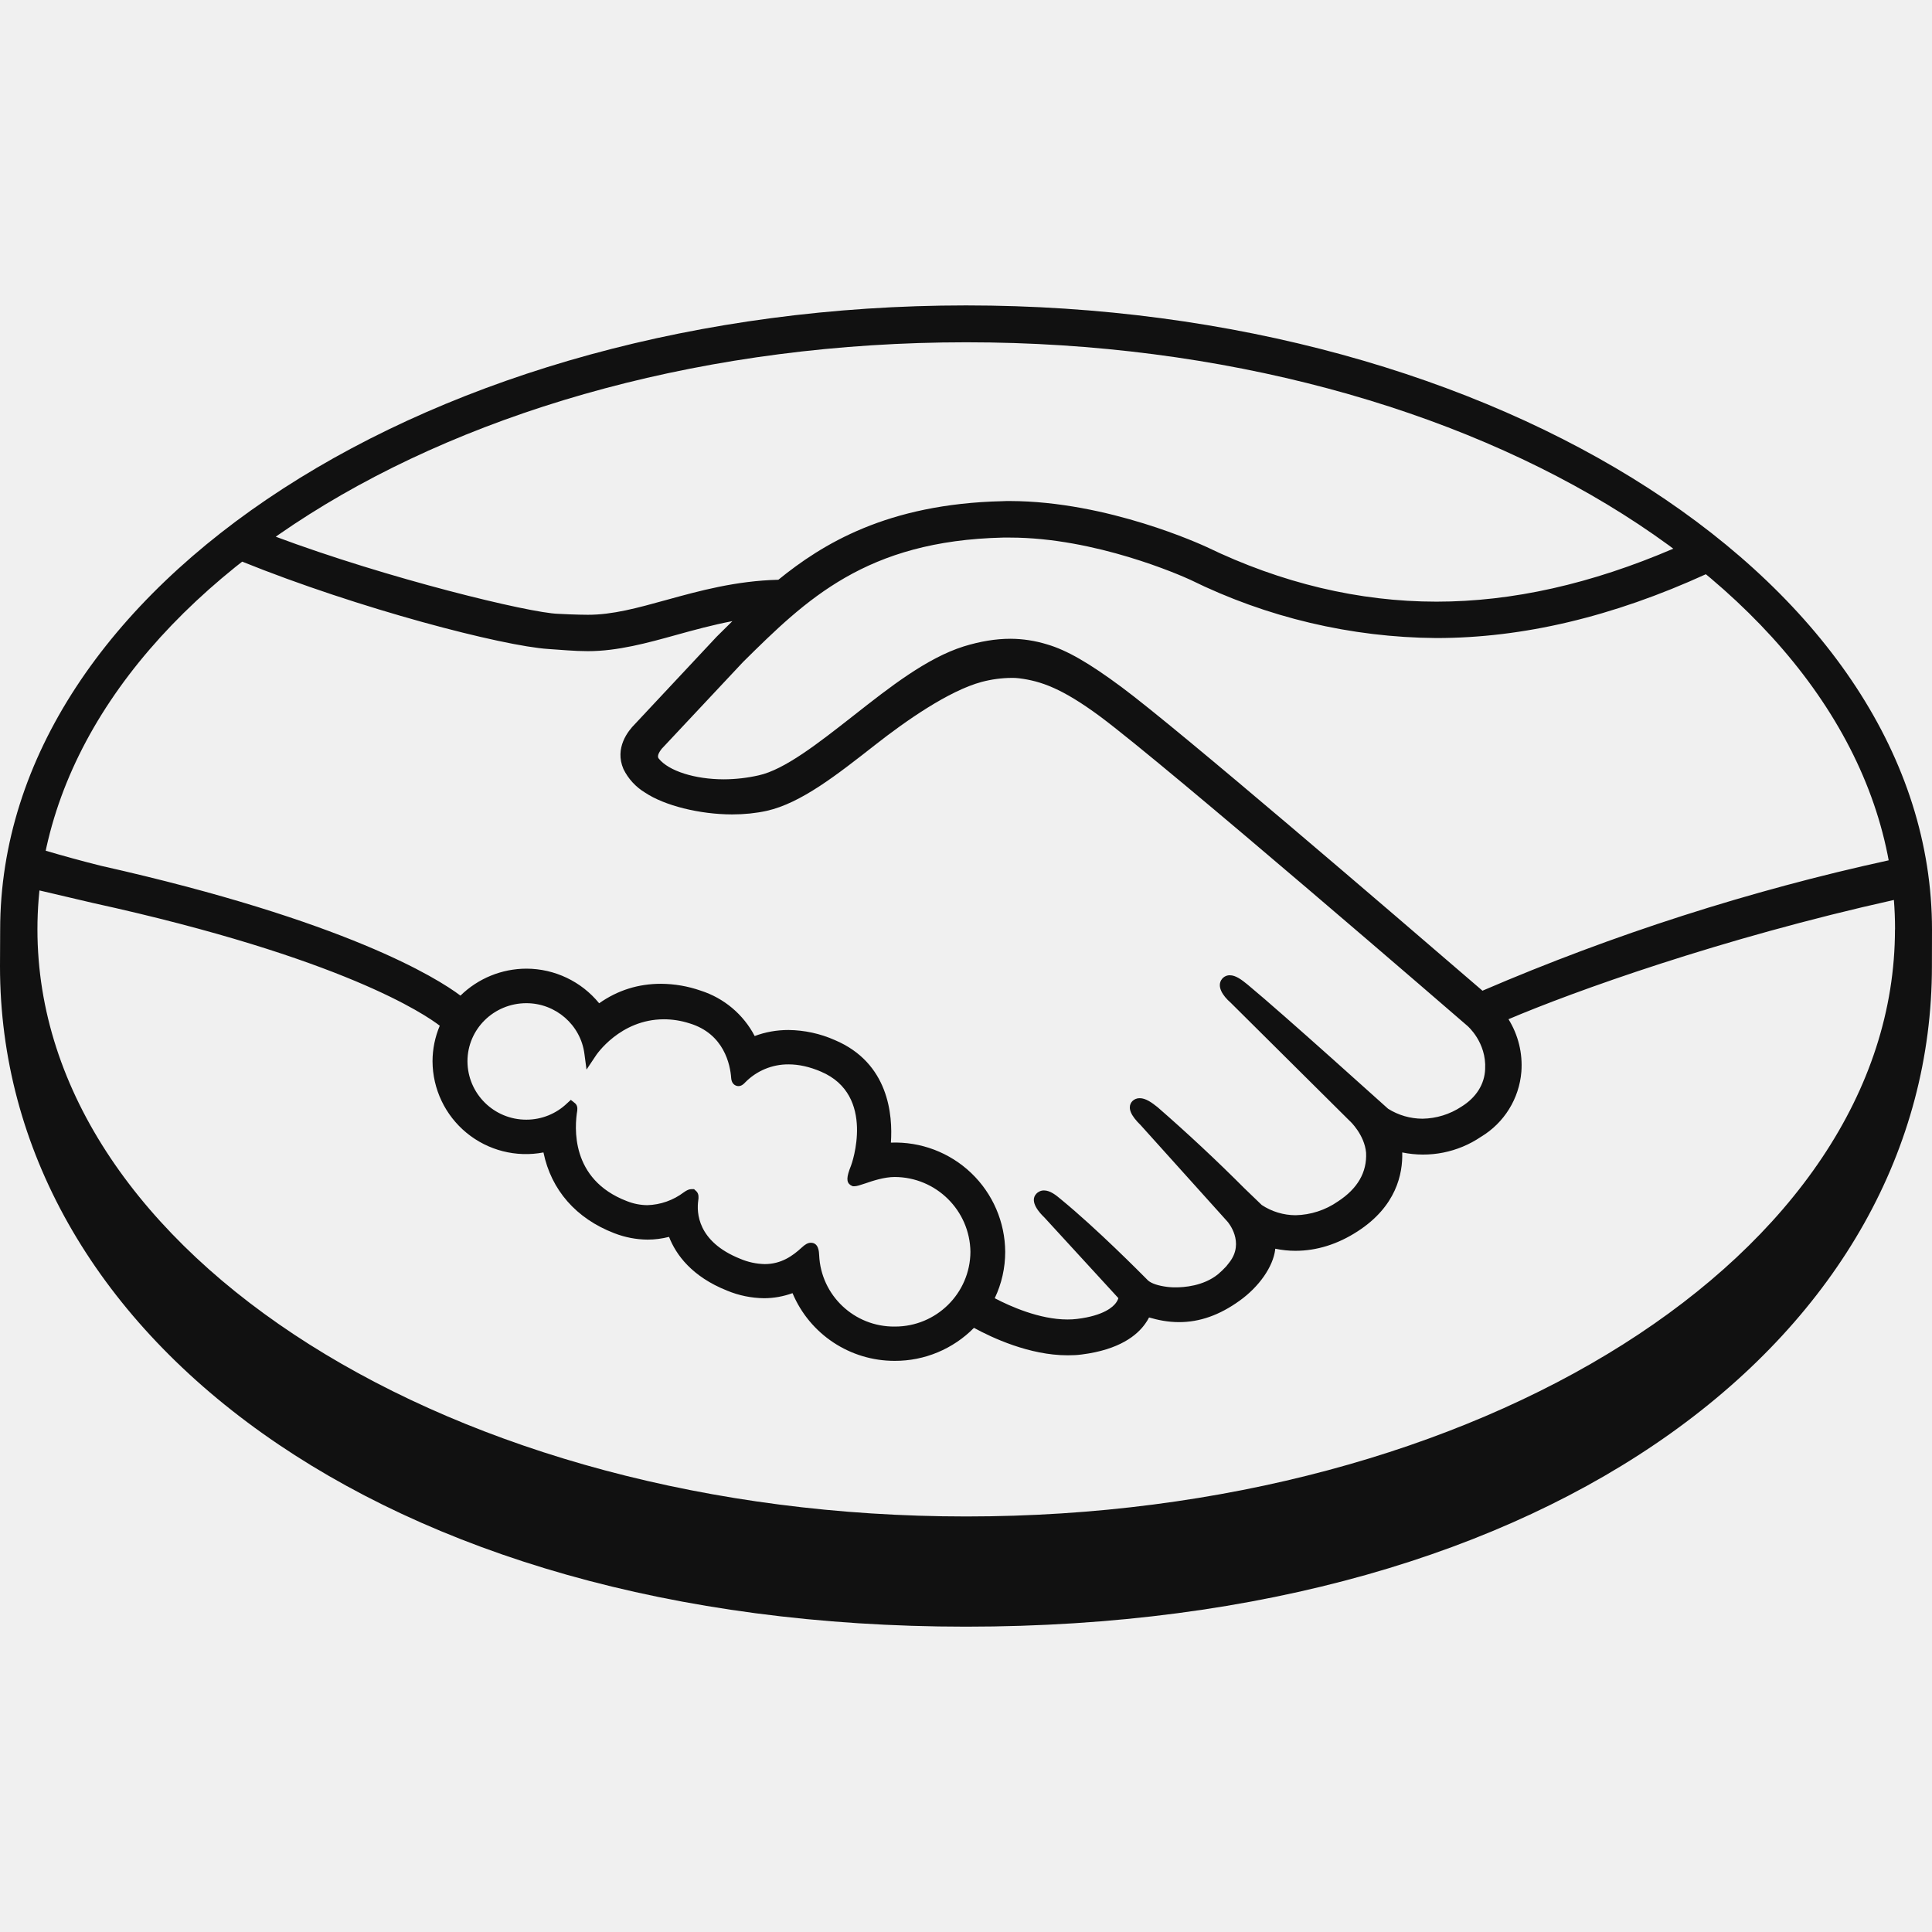
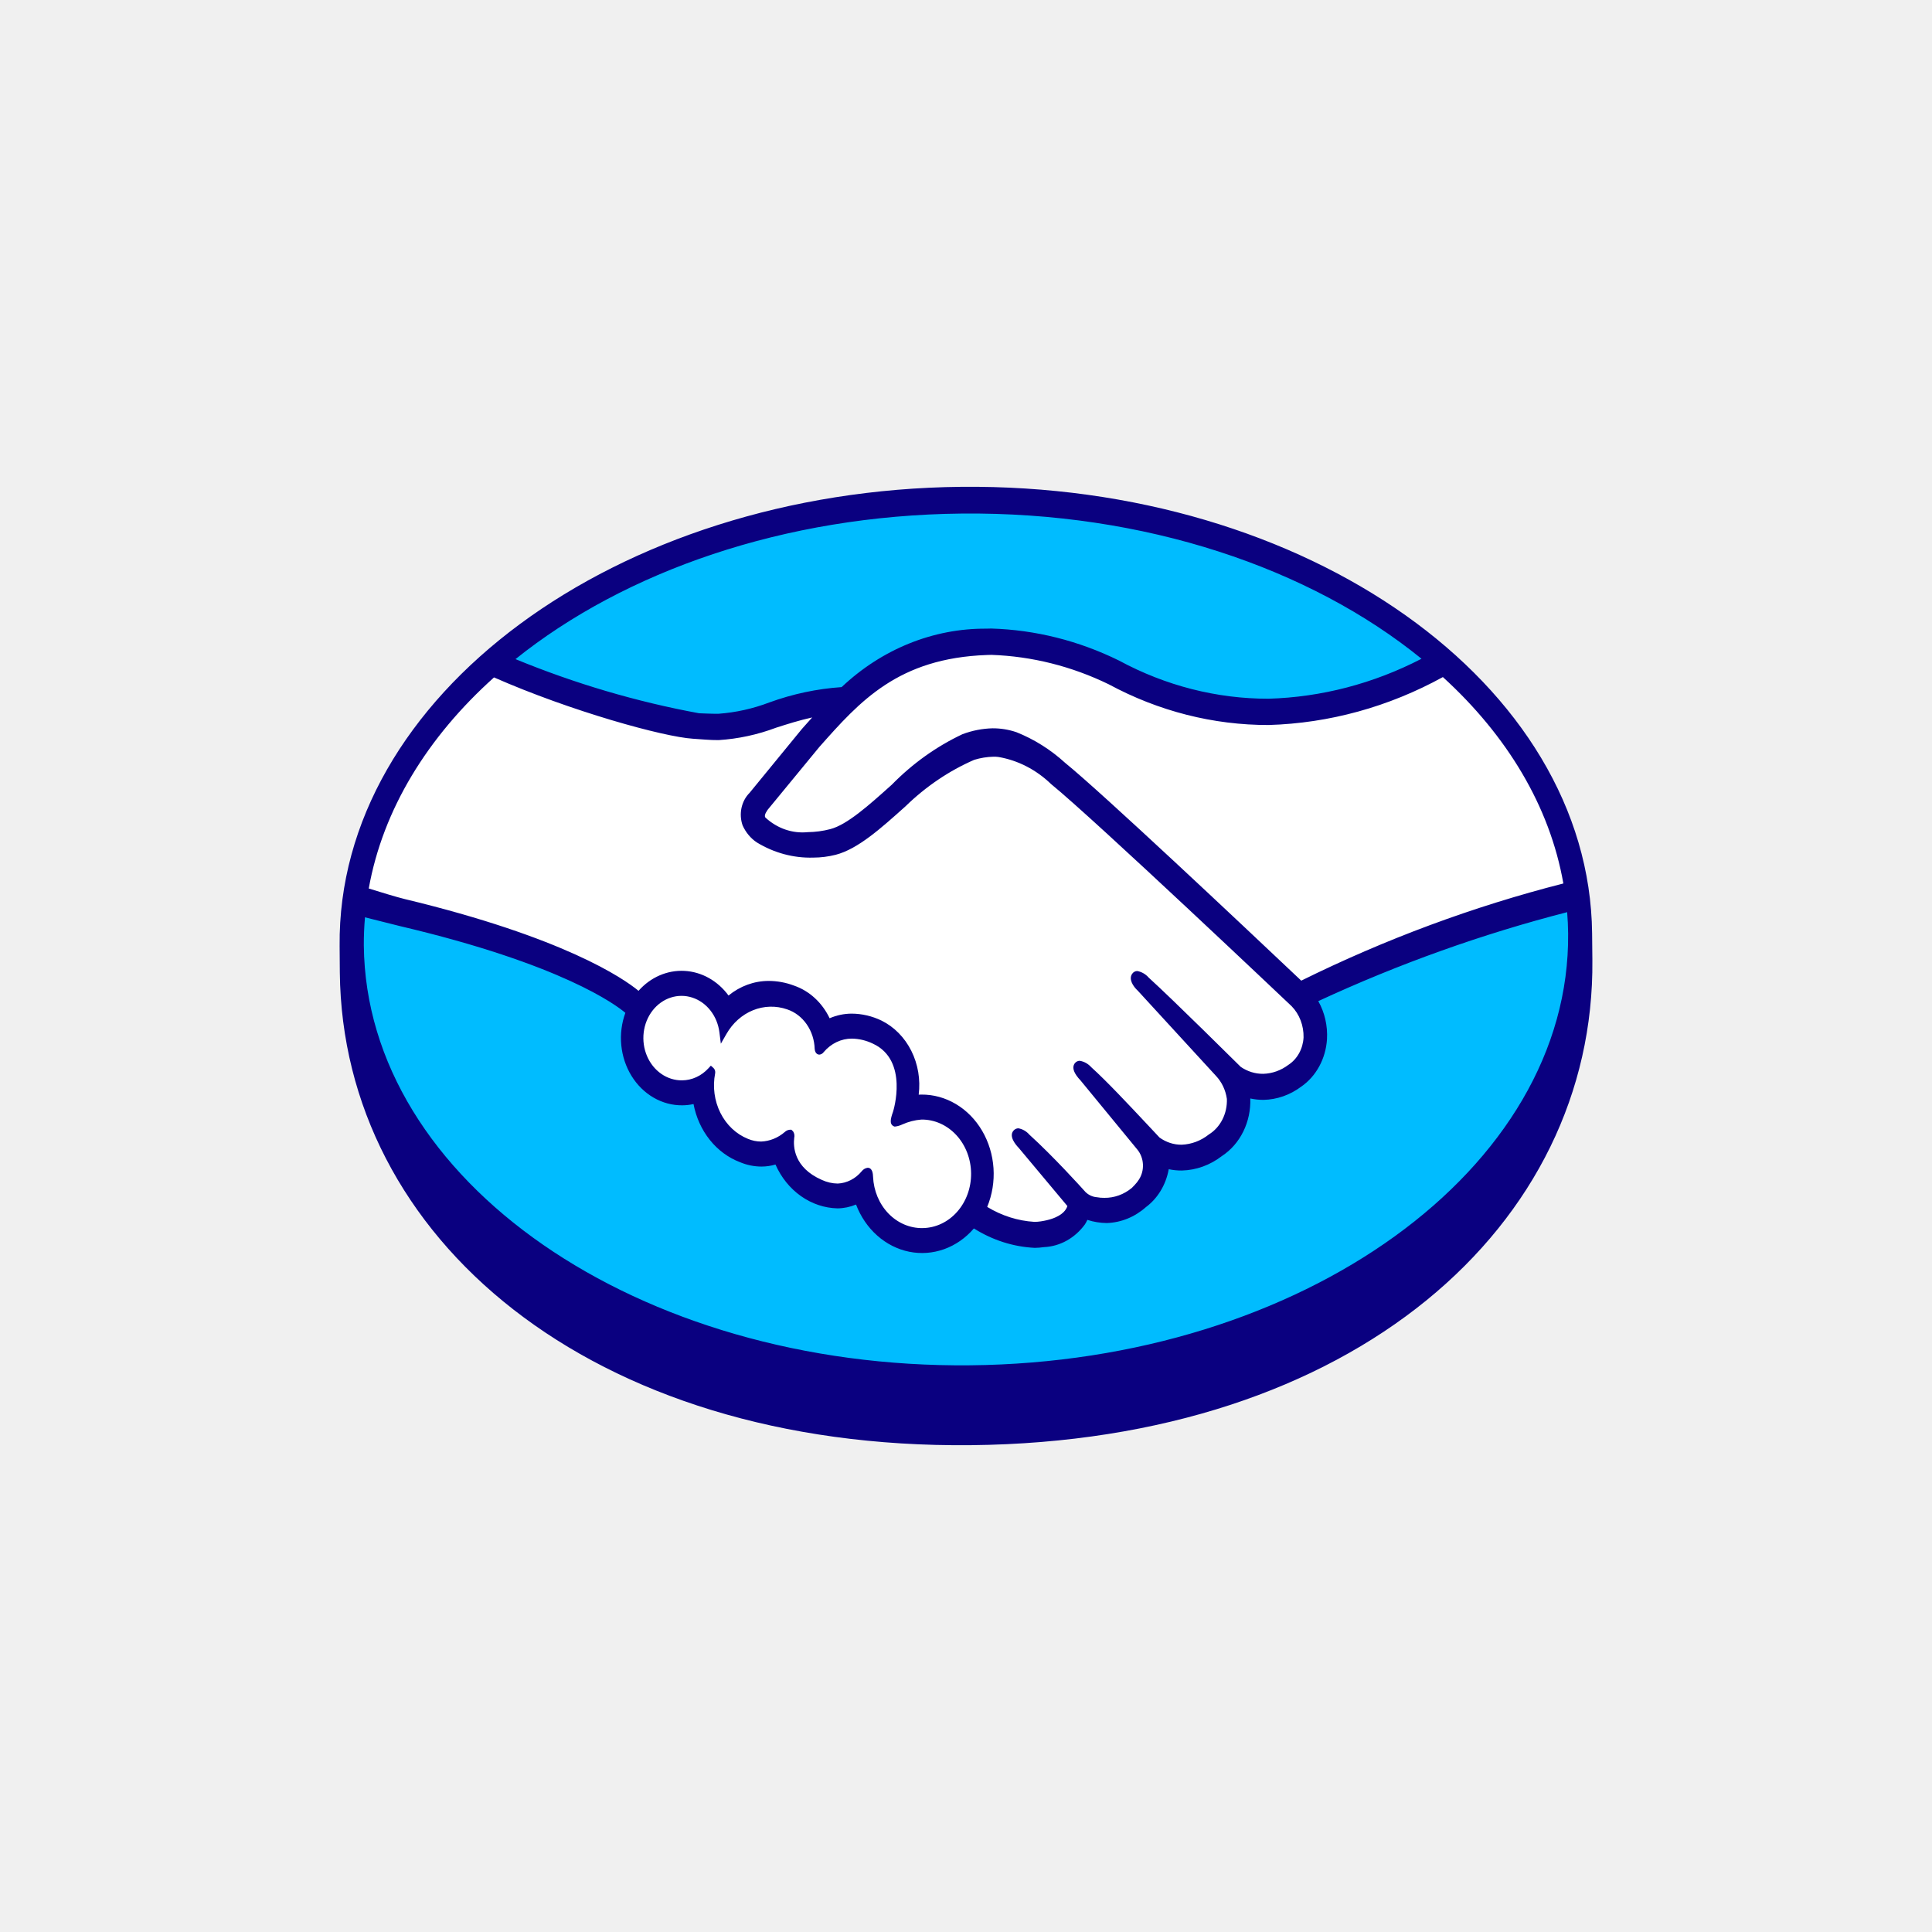
- <svg xmlns="http://www.w3.org/2000/svg" fill="#111111" role="img" viewBox="0 0 24 24">
-   <path d="M11.115 16.479a.93.927 0 0 1-.939-.886c-.002-.042-.006-.155-.103-.155-.04 0-.074.023-.113.059-.112.103-.254.206-.46.206a.816.814 0 0 1-.305-.066c-.535-.214-.542-.578-.521-.725.006-.038.007-.08-.02-.11l-.032-.03h-.034c-.027 0-.055.012-.093.039a.788.786 0 0 1-.454.16.7.699 0 0 1-.253-.05c-.708-.27-.65-.928-.617-1.126.005-.041-.005-.072-.03-.092l-.05-.04-.047.043a.728.726 0 0 1-.505.203.73.728 0 0 1-.732-.725c0-.4.328-.722.732-.722.364 0 .675.27.721.63l.026.195.11-.165c.01-.018.307-.46.852-.46.102 0 .21.016.316.05.434.13.508.52.519.68.008.094.075.1.09.1.037 0 .064-.024.083-.045a.746.744 0 0 1 .54-.225c.128 0 .263.03.402.09.69.293.379 1.158.374 1.167-.058.144-.061.207-.005.244l.027.013h.02c.03 0 .07-.014.134-.035.093-.032.235-.08.367-.08a.944.942 0 0 1 .94.93.936.934 0 0 1-.94.928zm7.302-4.171c-1.138-.98-3.768-3.24-4.481-3.77-.406-.302-.685-.462-.928-.533a1.559 1.554 0 0 0-.456-.07c-.182 0-.376.032-.58.095-.46.145-.918.505-1.362.854l-.023.018c-.414.324-.84.66-1.164.73a1.986 1.98 0 0 1-.43.049c-.362 0-.687-.104-.81-.258-.02-.025-.007-.066.04-.125l.008-.008 1-1.067c.783-.774 1.525-1.506 3.23-1.545h.085c1.062 0 2.12.469 2.24.524a7.03 7.03 0 0 0 3.056.724c1.076 0 2.188-.263 3.354-.795a9.135 9.11 0 0 0-.405-.317c-1.025.44-2.003.66-2.946.66-.962 0-1.925-.229-2.858-.68-.05-.022-1.22-.567-2.44-.57-.032 0-.065 0-.096.002-1.434.033-2.24.536-2.782.976-.528.013-.982.138-1.388.25-.361.1-.673.186-.979.185-.125 0-.35-.01-.37-.012-.35-.01-2.115-.437-3.518-.962-.143.1-.28.203-.415.31 1.466.593 3.25 1.053 3.812 1.089.157.01.323.027.491.027.372 0 .744-.103 1.104-.203.213-.059.446-.123.692-.17l-.196.194-1.017 1.087c-.08.08-.254.294-.14.557a.705.703 0 0 0 .268.292c.243.162.677.27 1.08.271.152 0 .297-.015.43-.044.427-.095.874-.448 1.349-.82.377-.296.913-.672 1.323-.782a1.494 1.49 0 0 1 .37-.05.611.61 0 0 1 .095.005c.27.034.533.125 1.003.472.835.62 4.531 3.815 4.566 3.846.002.002.238.203.22.537-.007.186-.11.352-.294.466a.902.9 0 0 1-.484.15.804.802 0 0 1-.428-.124c-.014-.01-1.28-1.157-1.746-1.543-.074-.06-.146-.115-.22-.115a.122.122 0 0 0-.096.045c-.073.09.01.212.105.294l1.48 1.47c.002 0 .184.17.204.395.012.244-.106.447-.35.606a.957.955 0 0 1-.526.171.766.764 0 0 1-.42-.127l-.214-.206a21.035 20.978 0 0 0-1.08-1.009c-.072-.058-.148-.112-.221-.112a.127.127 0 0 0-.094.038c-.033.037-.056.103.028.212a.698.696 0 0 0 .075.083l1.078 1.198c.01.01.222.26.024.511l-.038.048a1.18 1.178 0 0 1-.1.096c-.184.15-.43.164-.527.164a.8.798 0 0 1-.147-.012c-.106-.018-.178-.048-.212-.089l-.013-.013c-.06-.06-.602-.609-1.054-.98-.059-.05-.133-.11-.21-.11a.128.128 0 0 0-.096.042c-.09.096.044.24.1.293l.92 1.003a.204.204 0 0 1-.033.062c-.033.044-.144.155-.479.196a.91.907 0 0 1-.122.007c-.345 0-.712-.164-.902-.264a1.343 1.34 0 0 0 .13-.576 1.368 1.365 0 0 0-1.42-1.357c.024-.342-.025-.99-.697-1.274a1.455 1.452 0 0 0-.575-.125c-.146 0-.287.025-.42.075a1.153 1.15 0 0 0-.671-.564 1.52 1.515 0 0 0-.494-.085c-.28 0-.537.08-.767.242a1.168 1.165 0 0 0-.903-.43 1.173 1.17 0 0 0-.82.335c-.287-.217-1.425-.93-4.467-1.613a17.39 17.344 0 0 1-.692-.189 4.822 4.82 0 0 0-.077.494l.67.157c3.108.682 4.136 1.391 4.309 1.525a1.145 1.142 0 0 0-.09.442 1.16 1.158 0 0 0 1.378 1.132c.096.467.406.821.879 1.003a1.165 1.162 0 0 0 .415.08c.09 0 .179-.012.266-.034.086.22.282.493.722.668a1.233 1.23 0 0 0 .457.094c.122 0 .241-.022.355-.063a1.373 1.37 0 0 0 1.269.841c.37.002.726-.147.985-.41.221.121.688.341 1.163.341.06 0 .118-.002.175-.01.47-.059.689-.24.789-.382a.571.57 0 0 0 .048-.078c.11.032.234.058.373.058.255 0 .501-.086.75-.265.244-.174.418-.424.444-.637v-.01c.083.017.167.026.251.026.265 0 .527-.082.773-.242.48-.31.562-.715.554-.98a1.28 1.279 0 0 0 .978-.194 1.04 1.04 0 0 0 .502-.808 1.088 1.085 0 0 0-.16-.653c.804-.342 2.636-1.003 4.795-1.483a4.734 4.721 0 0 0-.067-.492 27.742 27.667 0 0 0-5.049 1.62zm5.123-.763c0 4.027-5.166 7.293-11.537 7.293-6.372 0-11.538-3.266-11.538-7.293 0-4.028 5.165-7.293 11.539-7.293 6.371 0 11.537 3.265 11.537 7.293zm.46.004c0-4.272-5.374-7.755-12-7.755S.002 7.277.002 11.55L0 12.004c0 4.533 4.695 8.203 11.999 8.203 7.347 0 12-3.67 12-8.204z" />
+ <svg xmlns="http://www.w3.org/2000/svg" width="512" height="512" viewBox="0 0 512 512" fill="none">
+   <path d="M254.839 133.781C164.892 134.683 92.499 186.979 93.137 250.594C93.775 314.207 167.252 370.034 257.2 369.131C347.148 368.229 419.487 310.935 418.85 247.326C418.211 183.716 344.783 132.878 254.839 133.781Z" fill="#00BCFF" />
+   <path d="M202.646 213.889C202.566 214.065 200.993 215.902 202.04 217.354C204.592 220.886 212.392 222.847 220.238 220.816C224.911 219.607 230.861 214.266 236.625 209.107C242.122 203.477 248.446 198.923 255.327 195.641C259.727 193.809 264.551 193.622 269.061 195.107C273.645 196.936 277.91 199.626 281.666 203.06C292.674 212.025 337.002 253.951 344.663 261.197C367.866 250.246 391.917 241.622 416.524 235.429C413.097 213.715 401.058 193.104 382.745 176.996C357.563 188.997 324.656 196.36 294.263 180.345C283.939 175.308 272.805 172.627 261.53 172.465C237.553 173.323 227.278 184.9 216.406 197.157L202.646 213.889Z" fill="white" />
+   <path d="M342.925 265.824C342.403 265.318 290.803 216.393 279.127 206.889C275.053 202.962 270.052 200.401 264.711 199.506C262.415 199.327 260.107 199.596 257.896 200.3C251.087 203.215 244.804 207.445 239.338 212.794C232.924 218.56 226.874 223.988 221.22 225.449C214.387 227.073 207.25 225.961 201.08 222.311C199.634 221.354 198.463 219.965 197.702 218.302C197.279 217.028 197.209 215.642 197.5 214.325C197.791 213.007 198.431 211.816 199.336 210.903L213.272 193.897C214.896 192.073 216.525 190.244 218.202 188.448C213.86 189.214 209.574 190.326 205.378 191.777C200.546 193.606 195.511 194.697 190.411 195.019C185.263 194.495 180.144 193.664 175.075 192.527C159.961 188.768 145.189 183.471 130.951 176.705C111.066 193.408 98.212 213.799 94.565 236.563C97.454 237.375 105.023 239.202 106.979 239.661C152.467 250.359 166.713 261.706 169.301 264.081C170.789 262.19 172.648 260.697 174.736 259.715C176.824 258.733 179.087 258.288 181.355 258.413C183.622 258.538 185.835 259.23 187.83 260.436C189.823 261.642 191.543 263.331 192.862 265.378C195.895 262.611 199.699 261.088 203.635 261.062C205.846 261.064 208.042 261.467 210.137 262.254C212.166 262.949 214.039 264.114 215.629 265.671C217.22 267.229 218.492 269.143 219.361 271.286C221.335 270.273 223.483 269.745 225.66 269.739C228.264 269.749 230.839 270.35 233.227 271.504C236.547 273.183 239.256 276.057 240.911 279.656C242.566 283.255 243.066 287.365 242.333 291.315C242.932 291.237 243.535 291.196 244.139 291.191C248.909 291.151 253.501 293.205 256.91 296.9C260.319 300.595 262.266 305.632 262.324 310.904C262.358 314.183 261.651 317.417 260.267 320.315C264.995 323.441 270.436 324.993 275.937 324.784C277.308 324.771 278.662 324.445 279.914 323.826C281.166 323.207 282.287 322.309 283.209 321.187C283.655 320.479 284.118 319.649 283.673 319.058L270.712 303.467C270.712 303.467 268.584 301.284 269.271 300.428C269.981 299.546 271.297 300.787 272.23 301.63C278.805 307.579 286.848 316.579 286.848 316.579C286.989 316.676 287.523 317.822 290.47 318.376C292.233 318.696 294.034 318.621 295.769 318.156C297.503 317.69 299.133 316.843 300.564 315.664C301.372 314.901 302.11 314.049 302.765 313.123C302.721 313.172 302.672 313.216 302.618 313.253C303.501 311.872 303.936 310.202 303.853 308.511C303.77 306.821 303.172 305.209 302.158 303.939L287.025 285.533C287.025 285.533 284.864 283.366 285.589 282.487C286.23 281.716 287.614 282.855 288.562 283.705C293.335 288.032 300.097 295.378 306.575 302.26C308.727 303.836 311.274 304.617 313.85 304.493C316.428 304.369 318.9 303.344 320.913 301.567C322.567 300.535 323.929 299.016 324.847 297.178C325.765 295.341 326.203 293.257 326.115 291.158C325.765 288.535 324.629 286.118 322.889 284.292L302.251 261.801C302.251 261.801 300.068 259.785 300.824 258.751C301.442 257.877 302.844 259.109 303.777 259.95C310.339 265.902 328.122 283.574 328.122 283.574C330.211 285.033 332.645 285.77 335.113 285.691C337.58 285.612 339.969 284.72 341.973 283.13C343.262 282.278 344.342 281.091 345.12 279.671C345.899 278.252 346.351 276.644 346.439 274.985C346.483 273.27 346.191 271.565 345.585 269.983C344.979 268.403 344.071 266.984 342.925 265.824Z" fill="white" />
+   <path d="M244.181 295.582C241.788 295.978 239.426 296.583 237.118 297.388C236.864 297.211 237.295 295.798 237.582 294.985C237.882 294.179 241.912 280.266 231.699 275.555C229.411 274.229 226.798 273.753 224.25 274.199C221.701 274.646 219.353 275.99 217.553 278.032C217.133 278.528 216.939 278.489 216.886 277.869C216.799 275.28 215.981 272.783 214.548 270.732C213.114 268.679 211.136 267.173 208.891 266.426C205.711 265.379 202.313 265.496 199.202 266.758C196.092 268.019 193.436 270.36 191.629 273.43C191.274 270.697 190.098 268.175 188.288 266.272C186.478 264.368 184.143 263.192 181.657 262.936C179.172 262.68 176.683 263.357 174.592 264.858C172.501 266.359 170.931 268.597 170.134 271.209C169.338 273.822 169.361 276.657 170.202 279.257C171.043 281.856 172.652 284.068 174.767 285.535C176.884 287.002 179.384 287.638 181.865 287.342C184.345 287.044 186.661 285.831 188.438 283.898C188.502 283.962 188.528 284.077 188.499 284.311C187.785 288.117 188.335 292.085 190.049 295.486C191.764 298.887 194.528 301.494 197.834 302.831C199.621 303.572 201.551 303.783 203.432 303.442C205.312 303.102 207.079 302.221 208.556 300.891C209.432 300.195 209.577 300.483 209.462 301.403C209.112 304.252 209.655 310.339 217.415 313.719C219.339 314.738 221.507 315.043 223.599 314.591C225.691 314.14 227.593 312.955 229.025 311.212C230.009 310.206 230.282 310.366 230.349 311.911C230.503 314.94 231.459 317.854 233.097 320.29C234.735 322.727 236.983 324.581 239.563 325.619C242.143 326.658 244.939 326.838 247.607 326.135C250.274 325.432 252.696 323.88 254.57 321.668C256.443 319.456 257.686 316.685 258.147 313.695C258.606 310.706 258.262 307.631 257.156 304.854C256.049 302.076 254.23 299.717 251.924 298.068C249.619 296.42 246.927 295.556 244.183 295.582H244.181Z" fill="white" />
+   <path d="M254.763 129.012C163.102 129.932 89.341 184.575 90.004 250.684C90.022 252.393 90.05 257.111 90.056 257.71C90.76 327.852 156.273 384 257.289 382.987C358.916 381.967 422.697 324.533 421.994 254.392L421.924 247.354C421.259 181.244 346.416 128.092 254.763 129.012ZM414.307 234.13C390.452 240.219 367.19 248.844 344.844 259.883C328.945 244.853 292.214 210.243 282.28 202.17C278.424 198.656 274.05 195.904 269.35 194.034C267.303 193.343 265.174 192.997 263.036 193.008C260.313 193.075 257.617 193.606 255.042 194.58C248.155 197.826 241.824 202.352 236.323 207.965L236.01 208.244C230.343 213.326 224.486 218.585 220.026 219.728C218.075 220.237 216.078 220.504 214.072 220.527C212.062 220.733 210.036 220.496 208.107 219.832C206.178 219.168 204.386 218.088 202.836 216.656C202.553 216.264 202.73 215.628 203.369 214.707L203.451 214.583L217.141 197.945C227.868 185.842 238.002 174.414 261.579 173.579C261.971 173.564 262.367 173.551 262.755 173.548C273.471 173.923 284.026 176.573 293.844 181.355C307.043 188.477 321.535 192.165 336.21 192.134C352.26 191.667 368.015 187.332 382.378 179.432C399.36 194.907 410.709 213.636 414.307 234.13ZM254.863 136.098C303.514 135.61 347.204 150.59 376.715 174.577C364.01 181.154 350.209 184.76 336.173 185.17C322.44 185.184 308.879 181.721 296.531 175.046C285.86 169.795 274.363 166.915 262.695 166.57C262.252 166.574 261.804 166.587 261.365 166.602C247.315 166.515 233.713 172.012 223.04 182.09C216.52 182.533 210.081 183.9 203.879 186.157C199.521 187.814 194.982 188.823 190.381 189.158C188.647 189.175 185.524 189.031 185.243 189.02C168.658 185.965 152.374 181.161 136.612 174.674C165.592 151.432 207.764 136.571 254.863 136.098ZM130.917 179.522C151.251 188.472 175.88 195.293 183.652 195.772C185.819 195.907 188.13 196.155 190.438 196.137C195.63 195.807 200.756 194.7 205.675 192.848C208.606 191.907 211.838 190.881 215.242 190.127C214.339 191.122 213.442 192.132 212.539 193.153L198.638 210.122C197.578 211.181 196.835 212.572 196.506 214.109C196.179 215.647 196.28 217.259 196.797 218.734C197.633 220.597 198.932 222.159 200.542 223.236C205.122 226.033 210.293 227.428 215.52 227.274C217.522 227.27 219.518 227.018 221.47 226.525C227.356 225.006 233.491 219.491 239.984 213.665C245.36 208.429 251.519 204.266 258.187 201.359C259.849 200.853 261.562 200.576 263.286 200.534C263.728 200.526 264.171 200.551 264.609 200.609C269.772 201.492 274.603 203.979 278.541 207.779C290.19 217.261 341.796 266.18 342.304 266.663C343.329 267.716 344.141 268.999 344.684 270.425C345.227 271.851 345.49 273.389 345.455 274.935C345.377 276.418 344.97 277.856 344.27 279.122C343.569 280.388 342.599 281.443 341.44 282.195C339.468 283.684 337.148 284.509 334.759 284.573C332.661 284.596 330.6 283.959 328.814 282.736C328.627 282.567 310.937 264.989 304.429 259.087C303.613 258.153 302.544 257.537 301.385 257.332C301.129 257.329 300.875 257.391 300.643 257.515C300.412 257.638 300.209 257.818 300.052 258.043C299.052 259.433 300.207 261.337 301.559 262.578L322.243 285.116C323.785 286.744 324.801 288.886 325.134 291.213C325.205 293.118 324.799 295.008 323.957 296.671C323.117 298.335 321.876 299.707 320.371 300.636C318.261 302.314 315.746 303.262 313.145 303.36C311.068 303.38 309.029 302.719 307.289 301.459L304.324 298.293C298.901 292.514 293.303 286.535 289.212 282.838C288.385 281.915 287.308 281.311 286.146 281.119C285.903 281.117 285.665 281.17 285.444 281.278C285.223 281.385 285.024 281.543 284.863 281.741C284.407 282.313 284.094 283.336 285.27 285.018C285.585 285.469 285.935 285.892 286.314 286.28L301.424 304.667C302.296 305.737 302.813 307.104 302.89 308.541C302.966 309.979 302.596 311.401 301.842 312.573L301.32 313.317C300.888 313.845 300.429 314.344 299.944 314.813C297.85 316.548 295.295 317.471 292.675 317.441C291.999 317.451 291.323 317.395 290.656 317.273C289.567 317.189 288.53 316.718 287.7 315.932L287.512 315.725C286.691 314.801 279.082 306.384 272.801 300.701C272.019 299.801 270.992 299.208 269.878 299.013C269.624 299.013 269.372 299.075 269.14 299.192C268.909 299.308 268.703 299.478 268.535 299.691C267.323 301.195 269.194 303.404 269.986 304.215L282.867 319.612C282.761 319.957 282.604 320.28 282.4 320.564C281.95 321.266 280.426 322.99 275.813 323.676C275.254 323.761 274.69 323.805 274.125 323.807C269.741 323.54 265.466 322.185 261.617 319.843C262.948 316.631 263.523 313.097 263.289 309.57C263.053 306.043 262.016 302.636 260.274 299.666C258.532 296.696 256.14 294.26 253.321 292.584C250.501 290.907 247.346 290.043 244.148 290.074C243.924 290.076 243.685 290.086 243.462 290.096C243.966 286.094 243.28 282.017 241.507 278.478C239.733 274.939 236.97 272.131 233.631 270.478C231.119 269.263 228.409 268.632 225.671 268.622C223.681 268.632 221.711 269.047 219.86 269.847C217.884 265.714 214.509 262.609 210.474 261.213C208.276 260.377 205.968 259.951 203.644 259.955C199.834 259.969 196.129 261.323 193.066 263.822C191.642 261.886 189.866 260.304 187.852 259.179C185.839 258.053 183.634 257.411 181.381 257.294C179.13 257.176 176.882 257.586 174.785 258.496C172.688 259.407 170.789 260.797 169.215 262.576C165.217 259.267 149.386 248.384 107.199 238.244C105.185 237.761 100.607 236.362 97.724 235.46C101.463 214.538 113.274 195.347 130.918 179.522H130.917ZM210.186 299.837L209.727 299.391L209.267 299.396C208.794 299.439 208.346 299.645 207.986 299.984C206.193 301.54 204 302.428 201.721 302.522C200.519 302.523 199.327 302.279 198.203 301.803C195.102 300.56 192.513 298.115 190.916 294.924C189.319 291.732 188.823 288.011 189.52 284.45C189.568 284.192 189.552 283.923 189.474 283.673C189.397 283.423 189.26 283.2 189.079 283.027L188.384 282.412L187.747 283.097C185.892 285.129 183.392 286.279 180.779 286.304C178.829 286.332 176.913 285.738 175.26 284.592C173.606 283.446 172.285 281.798 171.458 279.844C170.629 277.891 170.328 275.716 170.59 273.581C170.853 271.446 171.667 269.44 172.935 267.806C174.204 266.174 175.874 264.98 177.743 264.371C179.613 263.762 181.602 263.762 183.472 264.372C185.344 264.982 187.017 266.177 188.291 267.812C189.565 269.446 190.386 271.452 190.654 273.587L191.034 276.59L192.502 274.03C194.157 271.125 196.636 268.908 199.552 267.727C202.469 266.546 205.659 266.467 208.625 267.5C210.674 268.188 212.478 269.568 213.782 271.446C215.086 273.324 215.827 275.605 215.899 277.97C216.023 279.427 216.963 279.489 217.145 279.487C217.372 279.467 217.592 279.395 217.793 279.277C217.993 279.158 218.169 278.995 218.31 278.796C219.261 277.676 220.41 276.783 221.687 276.171C222.962 275.561 224.339 275.244 225.73 275.243C227.659 275.27 229.563 275.724 231.331 276.58C240.911 281.007 236.722 294.447 236.673 294.584C235.872 296.812 235.849 297.794 236.625 298.351L237.004 298.543L237.283 298.54C237.918 298.455 238.538 298.269 239.125 297.988C240.742 297.261 242.455 296.825 244.197 296.695H244.202C245.911 296.678 247.606 297.034 249.191 297.741C250.776 298.448 252.22 299.494 253.441 300.817C254.662 302.141 255.635 303.716 256.307 305.455C256.977 307.193 257.332 309.06 257.35 310.948C257.369 312.837 257.051 314.709 256.414 316.46C255.778 318.211 254.835 319.806 253.64 321.153C252.446 322.501 251.022 323.574 249.451 324.312C247.88 325.05 246.192 325.438 244.484 325.454C241.134 325.51 237.892 324.124 235.445 321.589C232.997 319.052 231.536 315.566 231.37 311.866C231.344 311.208 231.264 309.459 229.921 309.472C229.311 309.556 228.753 309.889 228.354 310.407C226.714 312.377 224.432 313.544 222.01 313.654C220.563 313.635 219.132 313.307 217.796 312.688C210.356 309.438 210.198 303.816 210.475 301.552C210.545 301.261 210.555 300.955 210.506 300.659C210.455 300.362 210.347 300.081 210.186 299.837ZM257.126 361.82C168.991 362.705 97.04 312.89 96.415 250.56C96.404 248.069 96.507 245.578 96.725 243.099C97.43 243.278 104.448 245.057 105.901 245.403C148.993 255.528 163.307 266.361 165.728 268.413C164.735 271.128 164.364 274.075 164.648 276.991C164.932 279.906 165.864 282.7 167.359 285.125C168.853 287.549 170.866 289.53 173.218 290.89C175.57 292.25 178.188 292.948 180.839 292.921C181.83 292.913 182.819 292.802 183.791 292.589C184.461 296.112 185.947 299.383 188.105 302.082C190.262 304.782 193.016 306.815 196.096 307.986C197.933 308.76 199.882 309.156 201.847 309.152C203.083 309.147 204.314 308.966 205.509 308.614C207.019 312.034 209.354 314.928 212.255 316.978C215.156 319.028 218.511 320.153 221.951 320.23C223.628 320.213 225.289 319.868 226.858 319.211C228.081 322.424 230.01 325.25 232.469 327.434C234.928 329.619 237.839 331.091 240.94 331.721C244.041 332.349 247.233 332.114 250.227 331.036C253.223 329.959 255.925 328.072 258.092 325.547C263.026 328.656 268.558 330.421 274.227 330.695C275.041 330.684 275.852 330.619 276.659 330.5C278.75 330.409 280.799 329.826 282.669 328.79C284.538 327.754 286.186 326.289 287.502 324.493C287.75 324.107 287.971 323.701 288.163 323.279C289.839 323.825 291.576 324.106 293.323 324.117C297.096 323.996 300.729 322.518 303.671 319.906C306.78 317.601 308.946 314.038 309.703 309.982C309.709 309.937 309.714 309.893 309.716 309.847C310.863 310.093 312.029 310.211 313.198 310.199C317.013 310.109 320.714 308.769 323.835 306.35C326.212 304.793 328.163 302.554 329.485 299.872C330.805 297.189 331.447 294.161 331.342 291.106C332.503 291.361 333.686 291.484 334.871 291.475C338.43 291.397 341.89 290.18 344.834 287.973C346.79 286.622 348.429 284.778 349.617 282.591C350.805 280.405 351.507 277.938 351.667 275.392C351.868 271.849 351.06 268.323 349.357 265.309C370.702 255.419 392.764 247.531 415.312 241.731C415.46 243.596 415.551 245.473 415.57 247.362C416.195 309.688 345.259 360.936 257.127 361.821L257.126 361.82Z" fill="#0A0080" />
</svg>
